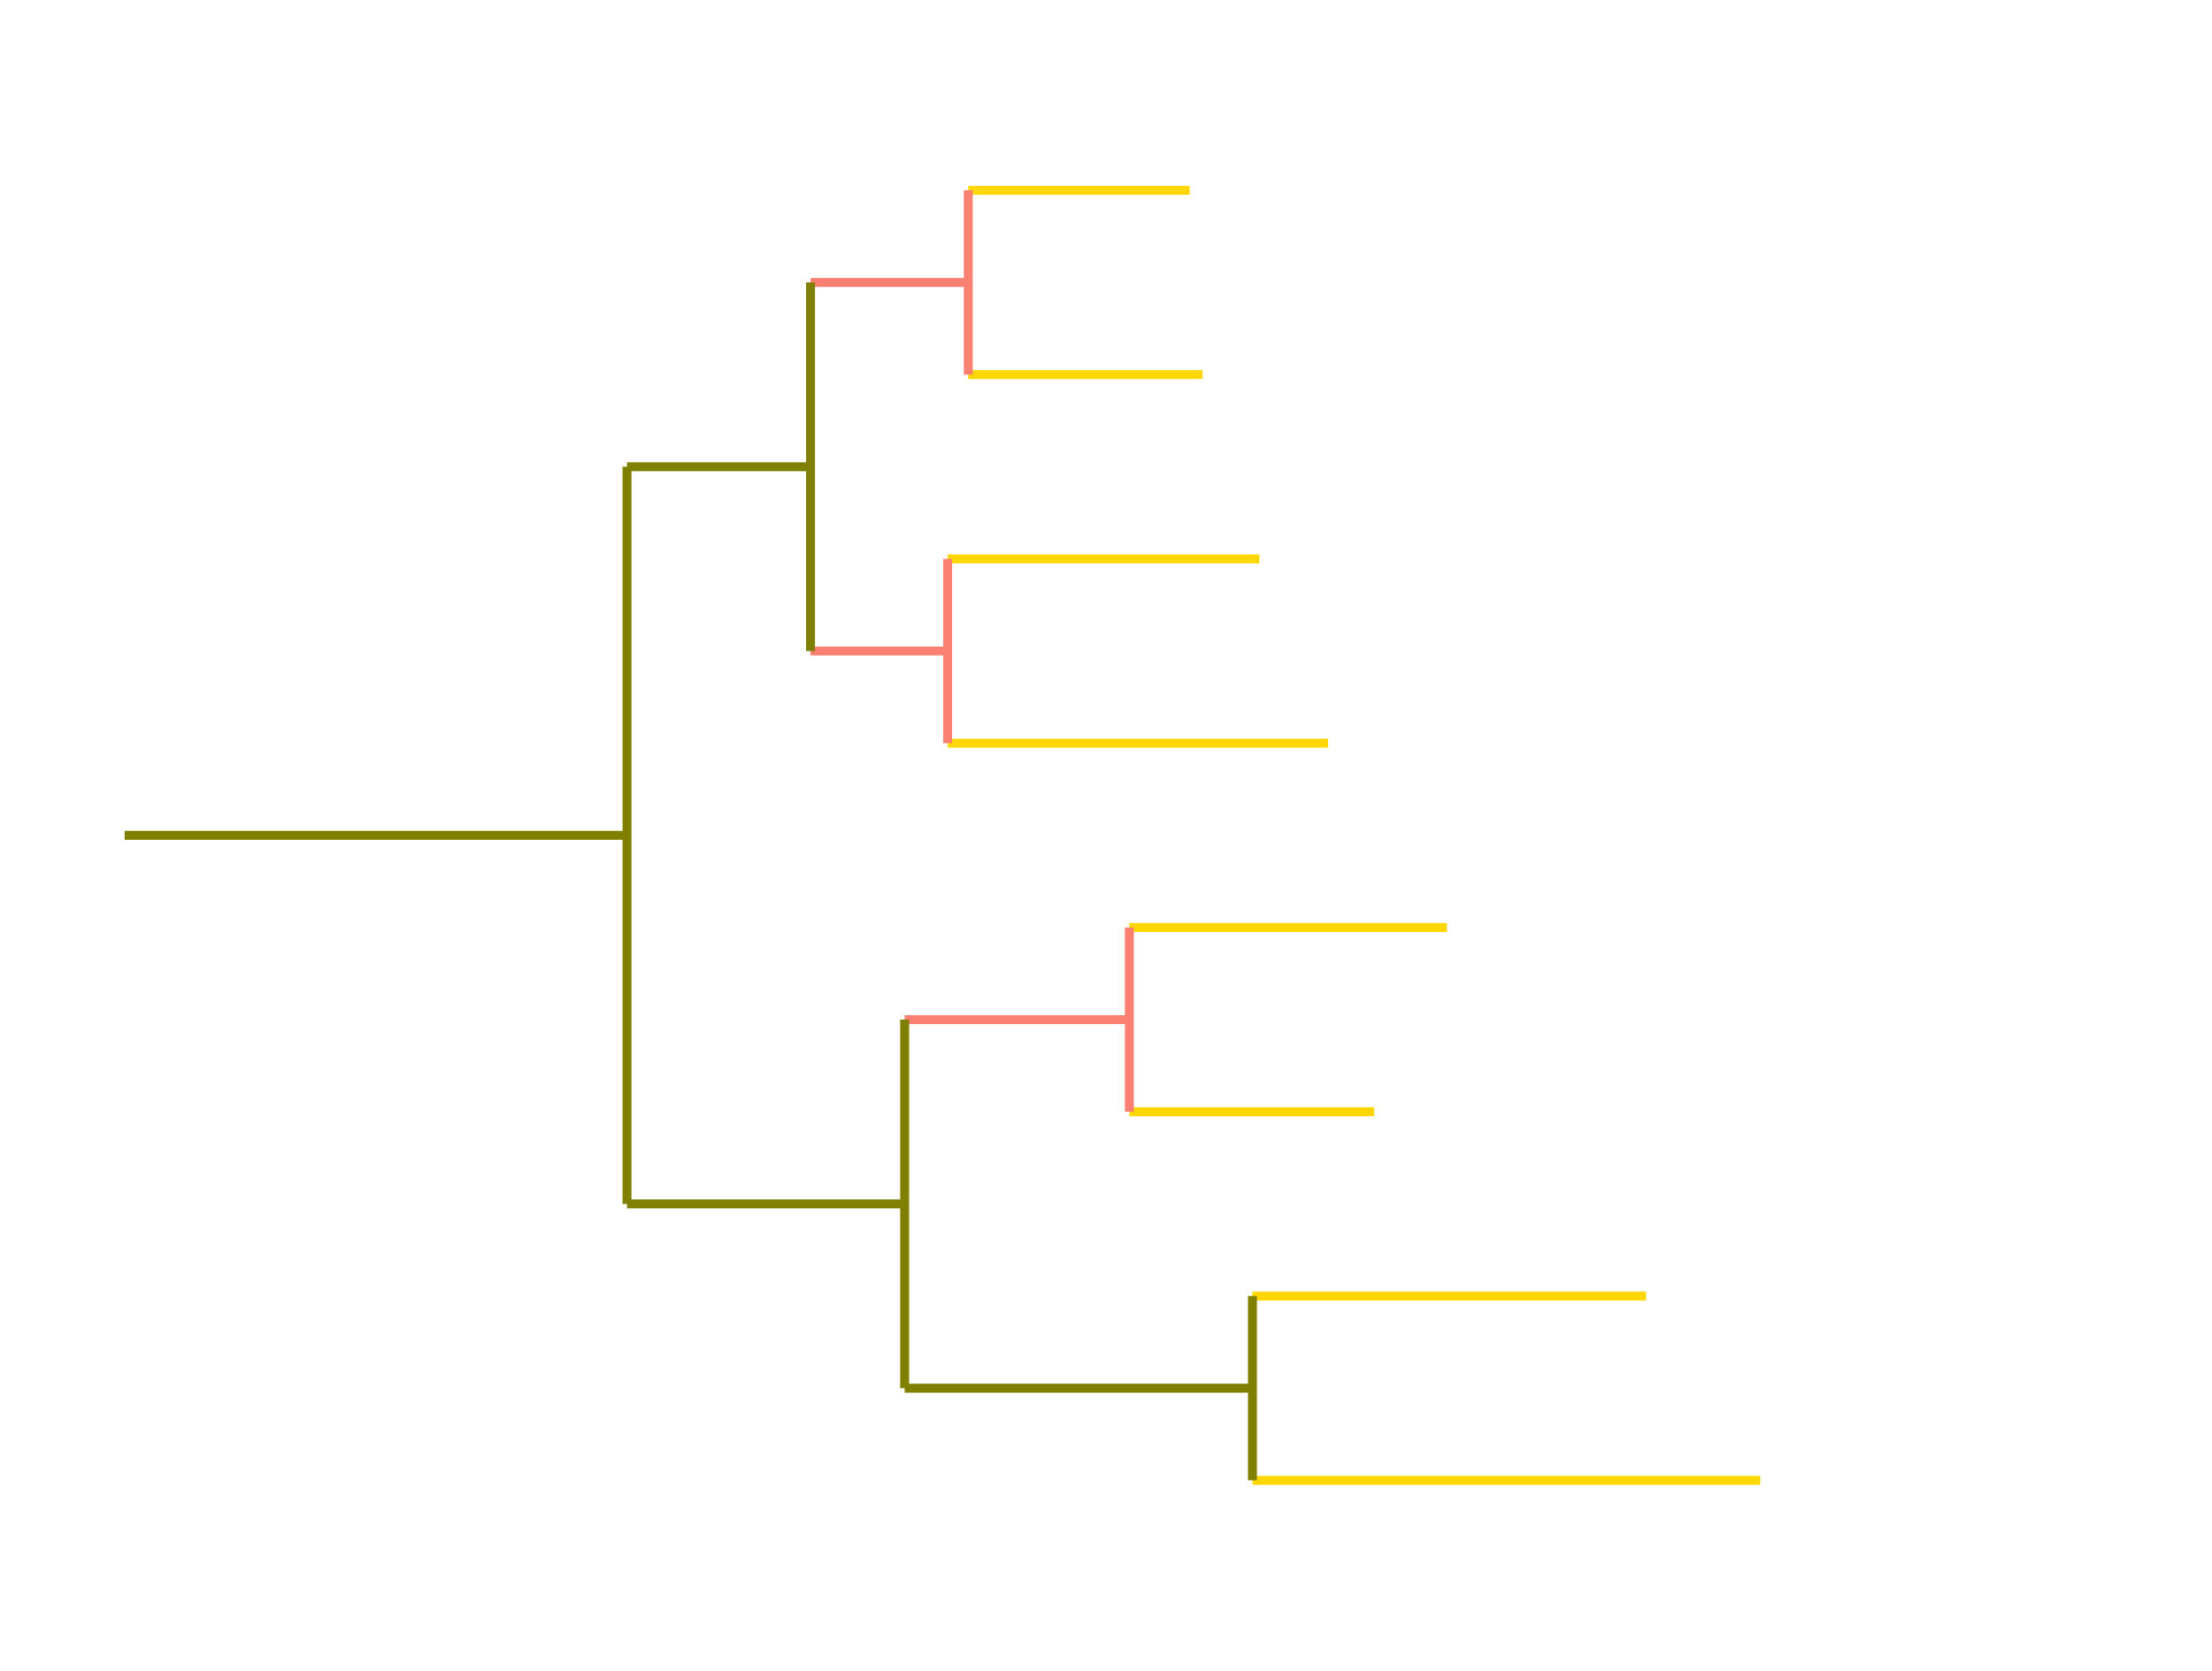
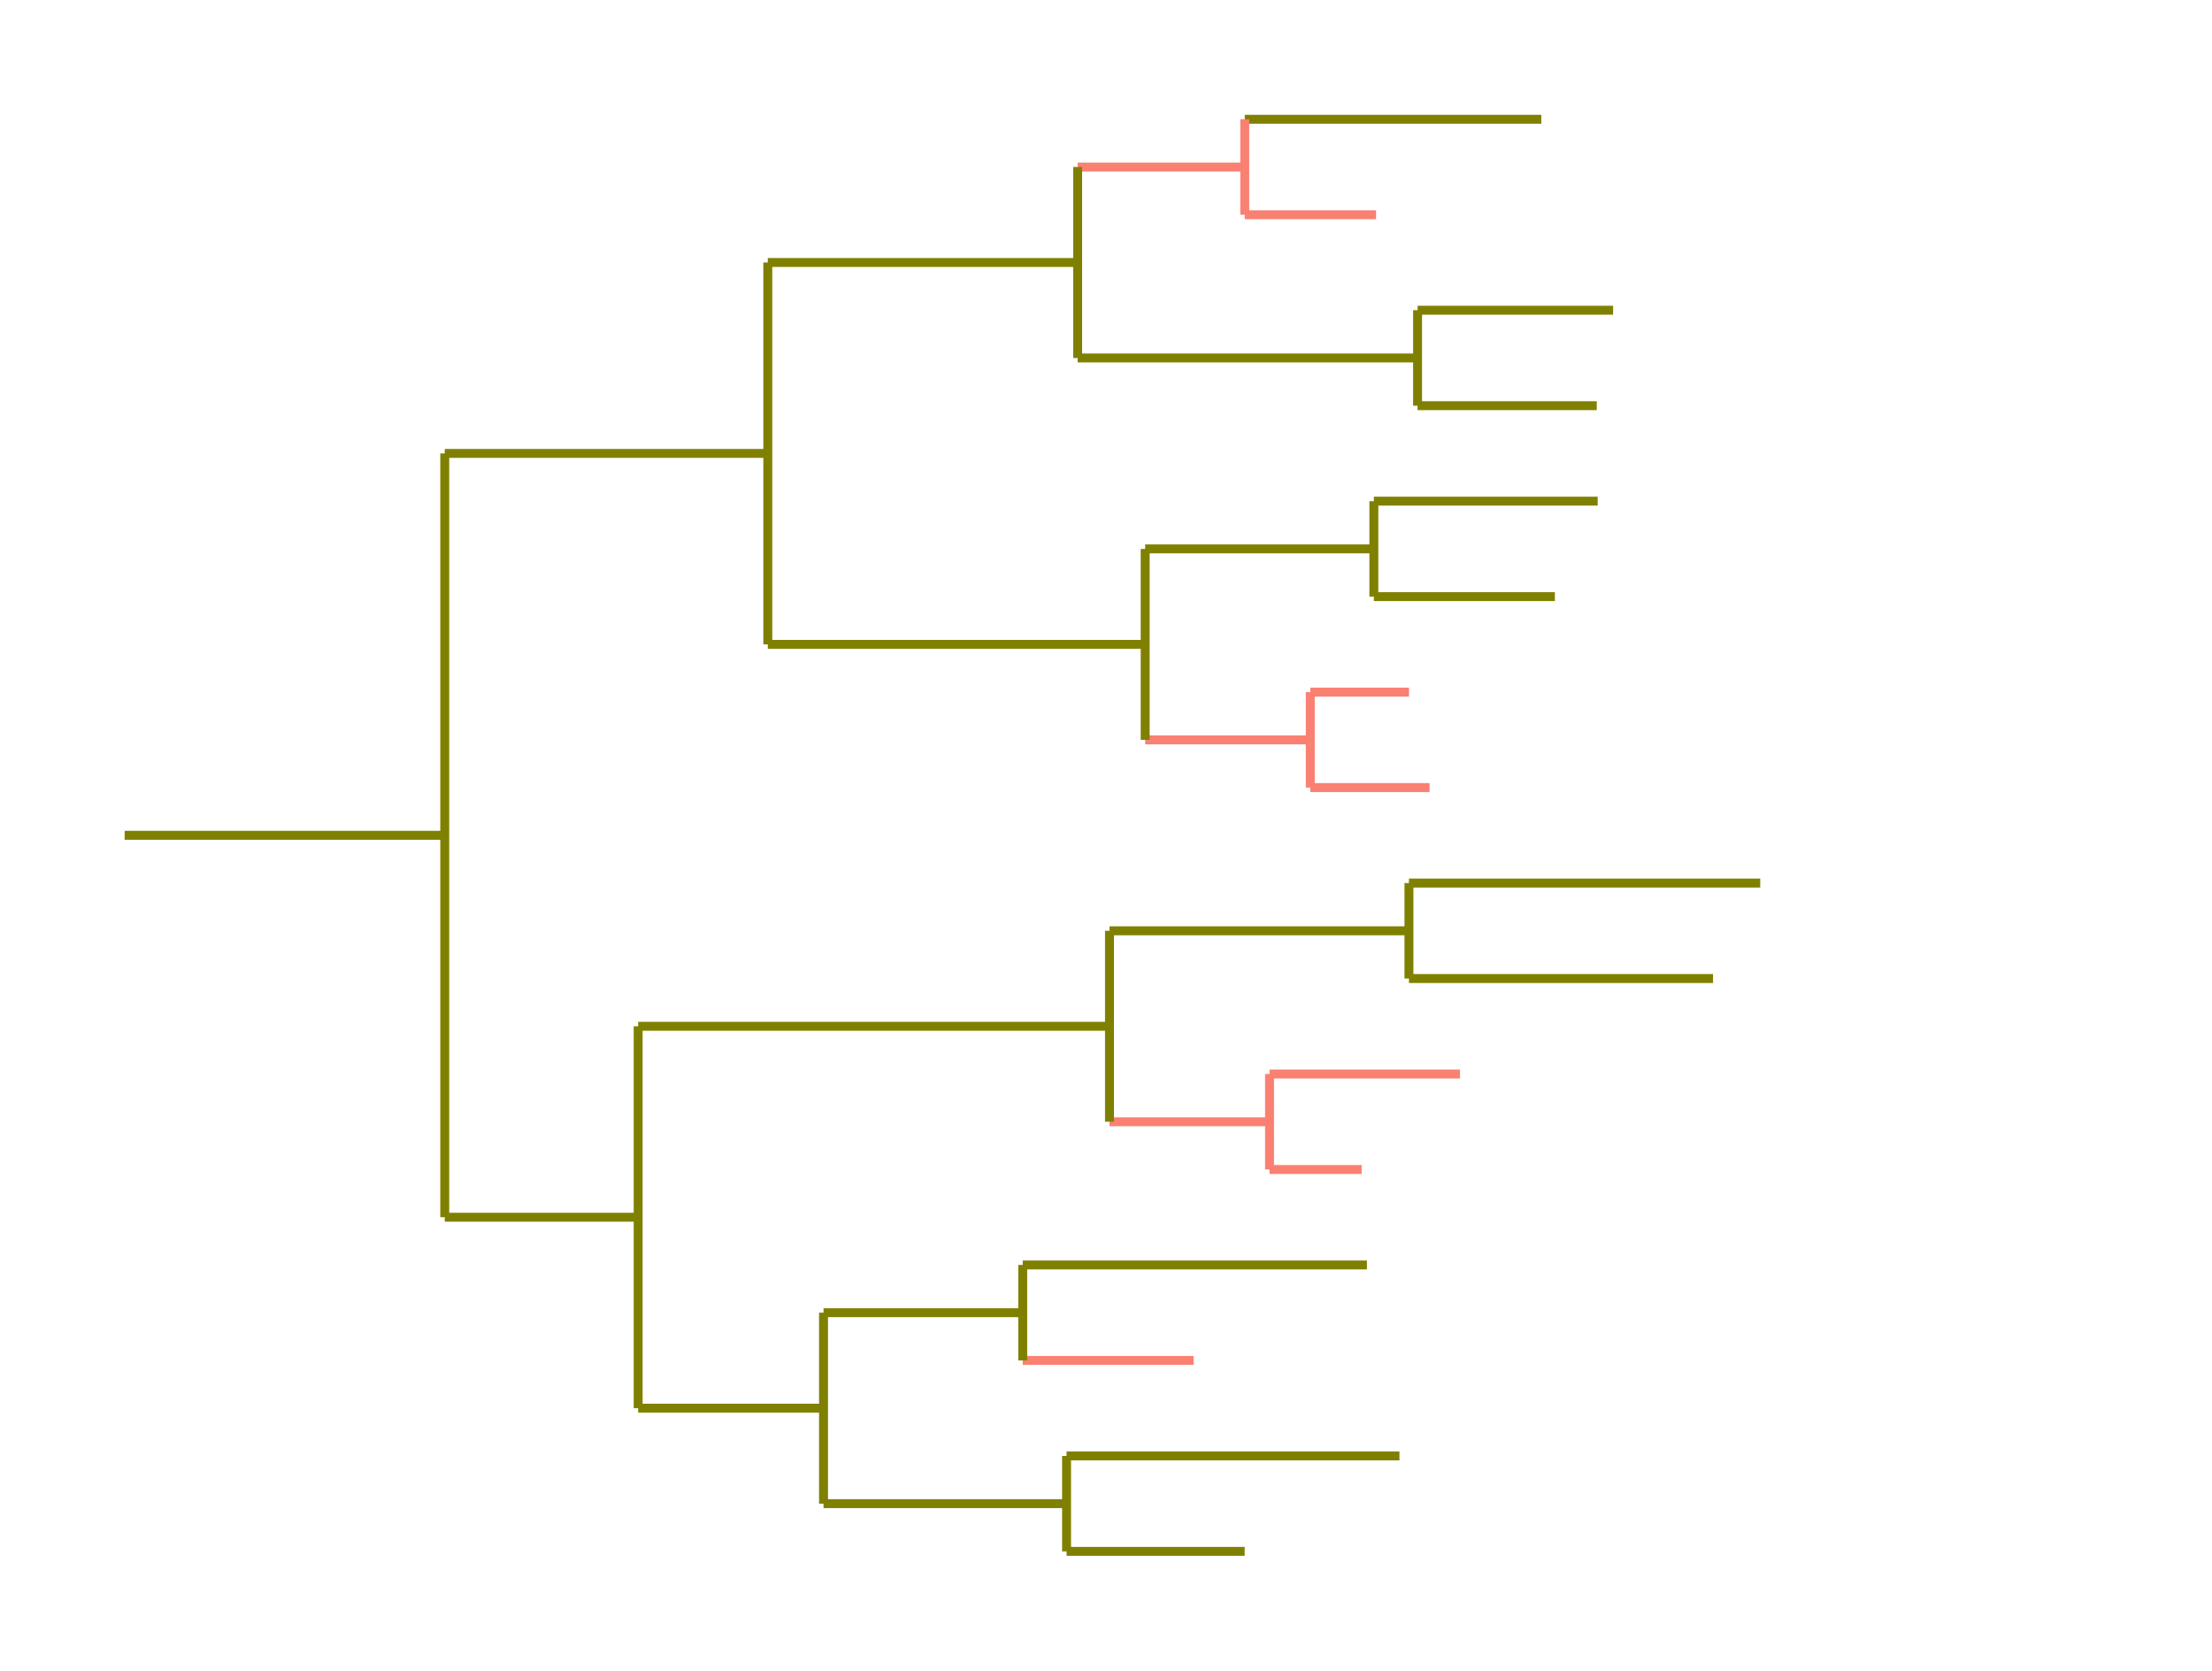
<svg xmlns="http://www.w3.org/2000/svg" height="280.512pt" version="1.1" viewBox="0 0 371.52 280.512" width="371.52pt">
  <defs>
    <style type="text/css">
*{stroke-linecap:butt;stroke-linejoin:round;}
  </style>
  </defs>
  <g id="figure_1">
    <g id="patch_1">
      <path d="M 0 280.512  L 371.52 280.512  L 371.52 0  L 0 0  z " style="fill:none;" />
    </g>
    <g id="axes_1">
      <g id="LineCollection_1">
-         <path clip-path="url(#pa4f51470fd)" d="M 20.935 140.256  L 105.31 140.256  " style="fill:none;stroke:#808000;stroke-width:1.5;" />
+         <path clip-path="url(#p202dfd8929)" d="M 20.935 140.256  L 74.699 140.256  " style="fill:none;stroke:#808000;stroke-width:1.5;" />
      </g>
      <g id="LineCollection_2">
-         <path clip-path="url(#pa4f51470fd)" d="M 105.31 78.369  L 136.136 78.369  " style="fill:none;stroke:#808000;stroke-width:1.5;" />
+         <path clip-path="url(#p202dfd8929)" d="M 74.699 76.133  L 128.958 76.133  " style="fill:none;stroke:#808000;stroke-width:1.5;" />
      </g>
      <g id="LineCollection_3">
-         <path clip-path="url(#pa4f51470fd)" d="M 136.136 47.426  L 162.624 47.426  " style="fill:none;stroke:#fa8072;stroke-width:1.5;" />
+         <path clip-path="url(#p202dfd8929)" d="M 128.958 44.071  L 180.999 44.071  " style="fill:none;stroke:#808000;stroke-width:1.5;" />
      </g>
      <g id="LineCollection_4">
-         <path clip-path="url(#pa4f51470fd)" d="M 162.624 31.955  L 199.808 31.955  " style="fill:none;stroke:#ffd700;stroke-width:1.5;" />
+         <path clip-path="url(#p202dfd8929)" d="M 180.999 28.04  L 209.064 28.04  " style="fill:none;stroke:#fa8072;stroke-width:1.5;" />
      </g>
      <g id="LineCollection_5">
-         <path clip-path="url(#pa4f51470fd)" d="M 162.624 62.898  L 201.977 62.898  " style="fill:none;stroke:#ffd700;stroke-width:1.5;" />
+         <path clip-path="url(#p202dfd8929)" d="M 209.064 20.025  L 258.872 20.025  " style="fill:none;stroke:#808000;stroke-width:1.5;" />
      </g>
      <g id="LineCollection_6">
-         <path clip-path="url(#pa4f51470fd)" d="M 136.136 109.313  L 159.163 109.313  " style="fill:none;stroke:#fa8072;stroke-width:1.5;" />
+         <path clip-path="url(#p202dfd8929)" d="M 209.064 36.056  L 231.119 36.056  " style="fill:none;stroke:#fa8072;stroke-width:1.5;" />
      </g>
      <g id="LineCollection_7">
-         <path clip-path="url(#pa4f51470fd)" d="M 159.163 93.841  L 211.519 93.841  " style="fill:none;stroke:#ffd700;stroke-width:1.5;" />
+         <path clip-path="url(#p202dfd8929)" d="M 180.999 60.102  L 238.09 60.102  " style="fill:none;stroke:#808000;stroke-width:1.5;" />
      </g>
      <g id="LineCollection_8">
-         <path clip-path="url(#pa4f51470fd)" d="M 159.163 124.784  L 223.05 124.784  " style="fill:none;stroke:#ffd700;stroke-width:1.5;" />
+         <path clip-path="url(#p202dfd8929)" d="M 238.09 52.086  L 270.933 52.086  " style="fill:none;stroke:#808000;stroke-width:1.5;" />
      </g>
      <g id="LineCollection_9">
-         <path clip-path="url(#pa4f51470fd)" d="M 105.31 202.143  L 151.939 202.143  " style="fill:none;stroke:#808000;stroke-width:1.5;" />
+         <path clip-path="url(#p202dfd8929)" d="M 238.09 68.117  L 268.187 68.117  " style="fill:none;stroke:#808000;stroke-width:1.5;" />
      </g>
      <g id="LineCollection_10">
-         <path clip-path="url(#pa4f51470fd)" d="M 151.939 171.199  L 189.684 171.199  " style="fill:none;stroke:#fa8072;stroke-width:1.5;" />
+         <path clip-path="url(#p202dfd8929)" d="M 128.958 108.194  L 192.34 108.194  " style="fill:none;stroke:#808000;stroke-width:1.5;" />
      </g>
      <g id="LineCollection_11">
-         <path clip-path="url(#pa4f51470fd)" d="M 189.684 155.728  L 243.027 155.728  " style="fill:none;stroke:#ffd700;stroke-width:1.5;" />
+         <path clip-path="url(#p202dfd8929)" d="M 192.34 92.163  L 230.747 92.163  " style="fill:none;stroke:#808000;stroke-width:1.5;" />
      </g>
      <g id="LineCollection_12">
-         <path clip-path="url(#pa4f51470fd)" d="M 189.684 186.671  L 230.8 186.671  " style="fill:none;stroke:#ffd700;stroke-width:1.5;" />
+         <path clip-path="url(#p202dfd8929)" d="M 230.747 84.148  L 268.341 84.148  " style="fill:none;stroke:#808000;stroke-width:1.5;" />
      </g>
      <g id="LineCollection_13">
-         <path clip-path="url(#pa4f51470fd)" d="M 151.939 233.086  L 210.355 233.086  " style="fill:none;stroke:#808000;stroke-width:1.5;" />
+         <path clip-path="url(#p202dfd8929)" d="M 230.747 100.179  L 261.151 100.179  " style="fill:none;stroke:#808000;stroke-width:1.5;" />
      </g>
      <g id="LineCollection_14">
-         <path clip-path="url(#pa4f51470fd)" d="M 210.355 217.614  L 276.46 217.614  " style="fill:none;stroke:#ffd700;stroke-width:1.5;" />
+         <path clip-path="url(#p202dfd8929)" d="M 192.34 124.225  L 220.07 124.225  " style="fill:none;stroke:#fa8072;stroke-width:1.5;" />
      </g>
      <g id="LineCollection_15">
-         <path clip-path="url(#pa4f51470fd)" d="M 210.355 248.557  L 295.643 248.557  " style="fill:none;stroke:#ffd700;stroke-width:1.5;" />
+         <path clip-path="url(#p202dfd8929)" d="M 220.07 116.21  L 236.651 116.21  " style="fill:none;stroke:#fa8072;stroke-width:1.5;" />
      </g>
      <g id="LineCollection_16">
-         <path clip-path="url(#pa4f51470fd)" d="M 105.31 202.143  L 105.31 78.369  " style="fill:none;stroke:#808000;stroke-width:1.5;" />
+         <path clip-path="url(#p202dfd8929)" d="M 220.07 132.241  L 240.103 132.241  " style="fill:none;stroke:#fa8072;stroke-width:1.5;" />
      </g>
      <g id="LineCollection_17">
-         <path clip-path="url(#pa4f51470fd)" d="M 136.136 109.313  L 136.136 47.426  " style="fill:none;stroke:#808000;stroke-width:1.5;" />
+         <path clip-path="url(#p202dfd8929)" d="M 74.699 204.379  L 107.182 204.379  " style="fill:none;stroke:#808000;stroke-width:1.5;" />
      </g>
      <g id="LineCollection_18">
-         <path clip-path="url(#pa4f51470fd)" d="M 162.624 62.898  L 162.624 31.955  " style="fill:none;stroke:#fa8072;stroke-width:1.5;" />
+         <path clip-path="url(#p202dfd8929)" d="M 107.182 172.318  L 186.346 172.318  " style="fill:none;stroke:#808000;stroke-width:1.5;" />
      </g>
      <g id="LineCollection_19">
-         <path clip-path="url(#pa4f51470fd)" d="M 159.163 124.784  L 159.163 93.841  " style="fill:none;stroke:#fa8072;stroke-width:1.5;" />
+         <path clip-path="url(#p202dfd8929)" d="M 186.346 156.287  L 236.641 156.287  " style="fill:none;stroke:#808000;stroke-width:1.5;" />
      </g>
      <g id="LineCollection_20">
-         <path clip-path="url(#pa4f51470fd)" d="M 151.939 233.086  L 151.939 171.199  " style="fill:none;stroke:#808000;stroke-width:1.5;" />
+         <path clip-path="url(#p202dfd8929)" d="M 236.641 148.271  L 295.643 148.271  " style="fill:none;stroke:#808000;stroke-width:1.5;" />
      </g>
      <g id="LineCollection_21">
-         <path clip-path="url(#pa4f51470fd)" d="M 189.684 186.671  L 189.684 155.728  " style="fill:none;stroke:#fa8072;stroke-width:1.5;" />
+         <path clip-path="url(#p202dfd8929)" d="M 236.641 164.302  L 287.719 164.302  " style="fill:none;stroke:#808000;stroke-width:1.5;" />
      </g>
      <g id="LineCollection_22">
-         <path clip-path="url(#pa4f51470fd)" d="M 210.355 248.557  L 210.355 217.614  " style="fill:none;stroke:#808000;stroke-width:1.5;" />
+         <path clip-path="url(#p202dfd8929)" d="M 186.346 188.349  L 213.226 188.349  " style="fill:none;stroke:#fa8072;stroke-width:1.5;" />
+       </g>
+       <g id="LineCollection_23">
+         <path clip-path="url(#p202dfd8929)" d="M 213.226 180.333  L 245.216 180.333  " style="fill:none;stroke:#fa8072;stroke-width:1.5;" />
+       </g>
+       <g id="LineCollection_24">
+         <path clip-path="url(#p202dfd8929)" d="M 213.226 196.364  L 228.698 196.364  " style="fill:none;stroke:#fa8072;stroke-width:1.5;" />
+       </g>
+       <g id="LineCollection_25">
+         <path clip-path="url(#p202dfd8929)" d="M 107.182 236.441  L 138.315 236.441  " style="fill:none;stroke:#808000;stroke-width:1.5;" />
+       </g>
+       <g id="LineCollection_26">
+         <path clip-path="url(#p202dfd8929)" d="M 138.315 220.41  L 171.773 220.41  " style="fill:none;stroke:#808000;stroke-width:1.5;" />
+       </g>
+       <g id="LineCollection_27">
+         <path clip-path="url(#p202dfd8929)" d="M 171.773 212.395  L 229.583 212.395  " style="fill:none;stroke:#808000;stroke-width:1.5;" />
+       </g>
+       <g id="LineCollection_28">
+         <path clip-path="url(#p202dfd8929)" d="M 171.773 228.426  L 200.468 228.426  " style="fill:none;stroke:#fa8072;stroke-width:1.5;" />
+       </g>
+       <g id="LineCollection_29">
+         <path clip-path="url(#p202dfd8929)" d="M 138.315 252.472  L 179.137 252.472  " style="fill:none;stroke:#808000;stroke-width:1.5;" />
+       </g>
+       <g id="LineCollection_30">
+         <path clip-path="url(#p202dfd8929)" d="M 179.137 244.456  L 235.047 244.456  " style="fill:none;stroke:#808000;stroke-width:1.5;" />
+       </g>
+       <g id="LineCollection_31">
+         <path clip-path="url(#p202dfd8929)" d="M 179.137 260.487  L 209.048 260.487  " style="fill:none;stroke:#808000;stroke-width:1.5;" />
+       </g>
+       <g id="LineCollection_32">
+         <path clip-path="url(#p202dfd8929)" d="M 74.699 204.379  L 74.699 76.133  " style="fill:none;stroke:#808000;stroke-width:1.5;" />
+       </g>
+       <g id="LineCollection_33">
+         <path clip-path="url(#p202dfd8929)" d="M 128.958 108.194  L 128.958 44.071  " style="fill:none;stroke:#808000;stroke-width:1.5;" />
+       </g>
+       <g id="LineCollection_34">
+         <path clip-path="url(#p202dfd8929)" d="M 180.999 60.102  L 180.999 28.04  " style="fill:none;stroke:#808000;stroke-width:1.5;" />
+       </g>
+       <g id="LineCollection_35">
+         <path clip-path="url(#p202dfd8929)" d="M 209.064 36.056  L 209.064 20.025  " style="fill:none;stroke:#fa8072;stroke-width:1.5;" />
+       </g>
+       <g id="LineCollection_36">
+         <path clip-path="url(#p202dfd8929)" d="M 238.09 68.117  L 238.09 52.086  " style="fill:none;stroke:#808000;stroke-width:1.5;" />
+       </g>
+       <g id="LineCollection_37">
+         <path clip-path="url(#p202dfd8929)" d="M 192.34 124.225  L 192.34 92.163  " style="fill:none;stroke:#808000;stroke-width:1.5;" />
+       </g>
+       <g id="LineCollection_38">
+         <path clip-path="url(#p202dfd8929)" d="M 230.747 100.179  L 230.747 84.148  " style="fill:none;stroke:#808000;stroke-width:1.5;" />
+       </g>
+       <g id="LineCollection_39">
+         <path clip-path="url(#p202dfd8929)" d="M 220.07 132.241  L 220.07 116.21  " style="fill:none;stroke:#fa8072;stroke-width:1.5;" />
+       </g>
+       <g id="LineCollection_40">
+         <path clip-path="url(#p202dfd8929)" d="M 107.182 236.441  L 107.182 172.318  " style="fill:none;stroke:#808000;stroke-width:1.5;" />
+       </g>
+       <g id="LineCollection_41">
+         <path clip-path="url(#p202dfd8929)" d="M 186.346 188.349  L 186.346 156.287  " style="fill:none;stroke:#808000;stroke-width:1.5;" />
+       </g>
+       <g id="LineCollection_42">
+         <path clip-path="url(#p202dfd8929)" d="M 236.641 164.302  L 236.641 148.271  " style="fill:none;stroke:#808000;stroke-width:1.5;" />
+       </g>
+       <g id="LineCollection_43">
+         <path clip-path="url(#p202dfd8929)" d="M 213.226 196.364  L 213.226 180.333  " style="fill:none;stroke:#fa8072;stroke-width:1.5;" />
+       </g>
+       <g id="LineCollection_44">
+         <path clip-path="url(#p202dfd8929)" d="M 138.315 252.472  L 138.315 220.41  " style="fill:none;stroke:#808000;stroke-width:1.5;" />
+       </g>
+       <g id="LineCollection_45">
+         <path clip-path="url(#p202dfd8929)" d="M 171.773 228.426  L 171.773 212.395  " style="fill:none;stroke:#808000;stroke-width:1.5;" />
+       </g>
+       <g id="LineCollection_46">
+         <path clip-path="url(#p202dfd8929)" d="M 179.137 260.487  L 179.137 244.456  " style="fill:none;stroke:#808000;stroke-width:1.5;" />
      </g>
    </g>
  </g>
  <defs>
-     <clipPath id="pa4f51470fd">
+     <clipPath id="p202dfd8929">
      <rect height="266.112" width="357.12" x="7.2" y="7.2" />
    </clipPath>
  </defs>
</svg>
